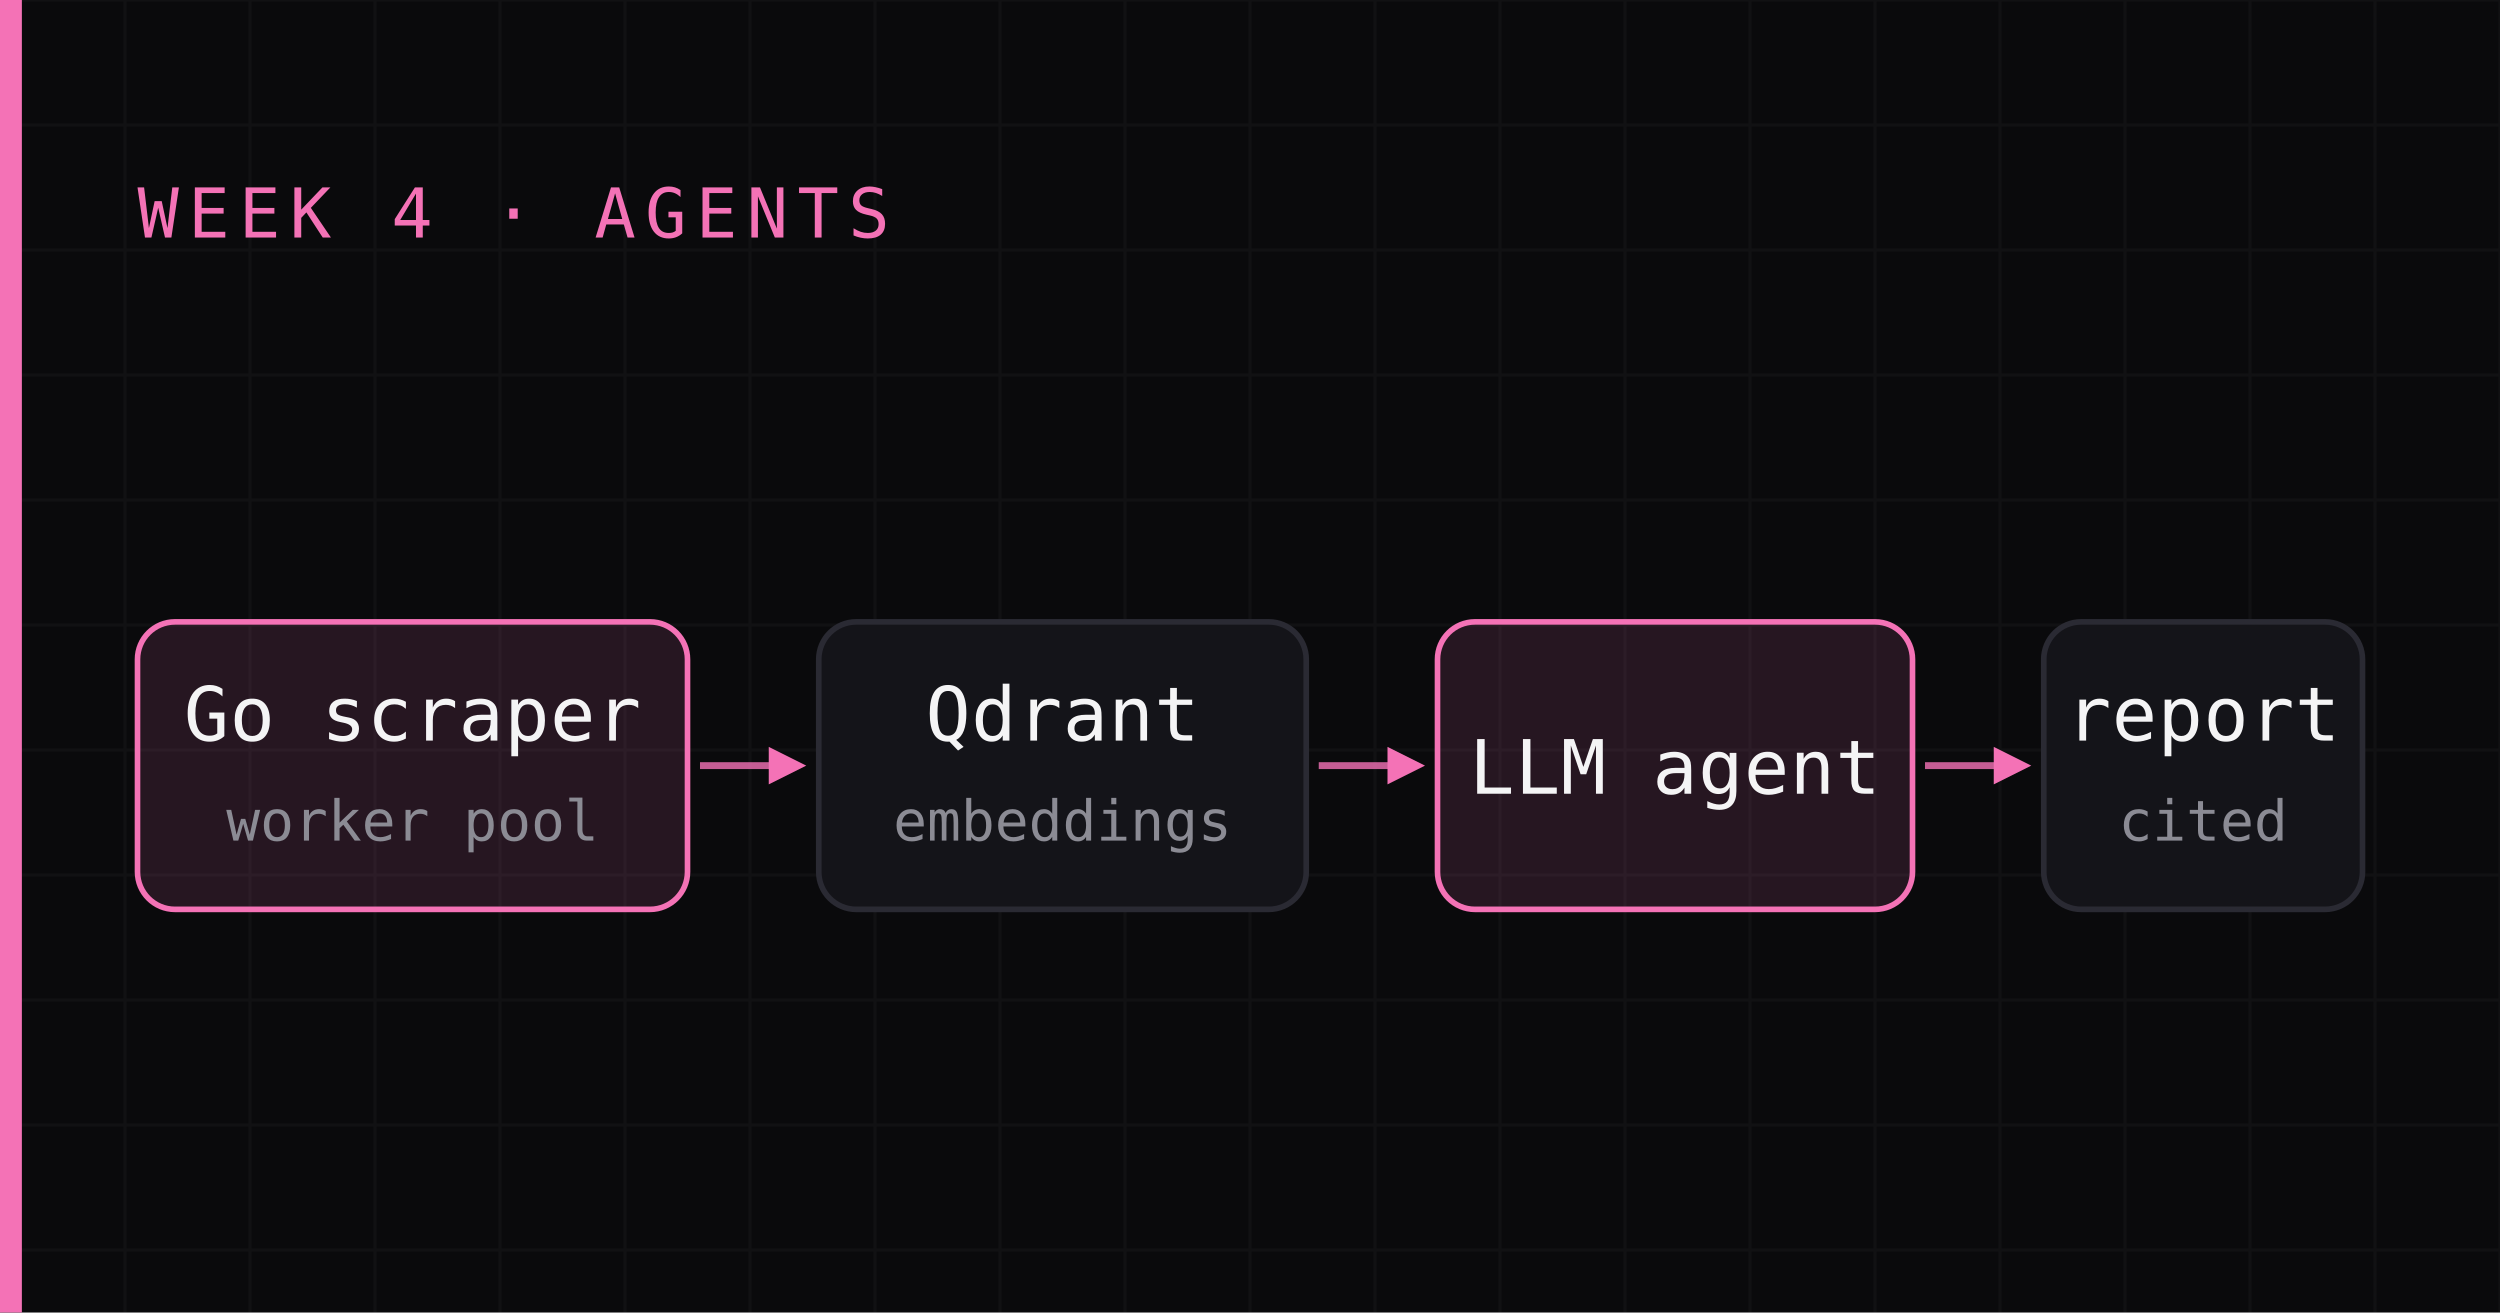
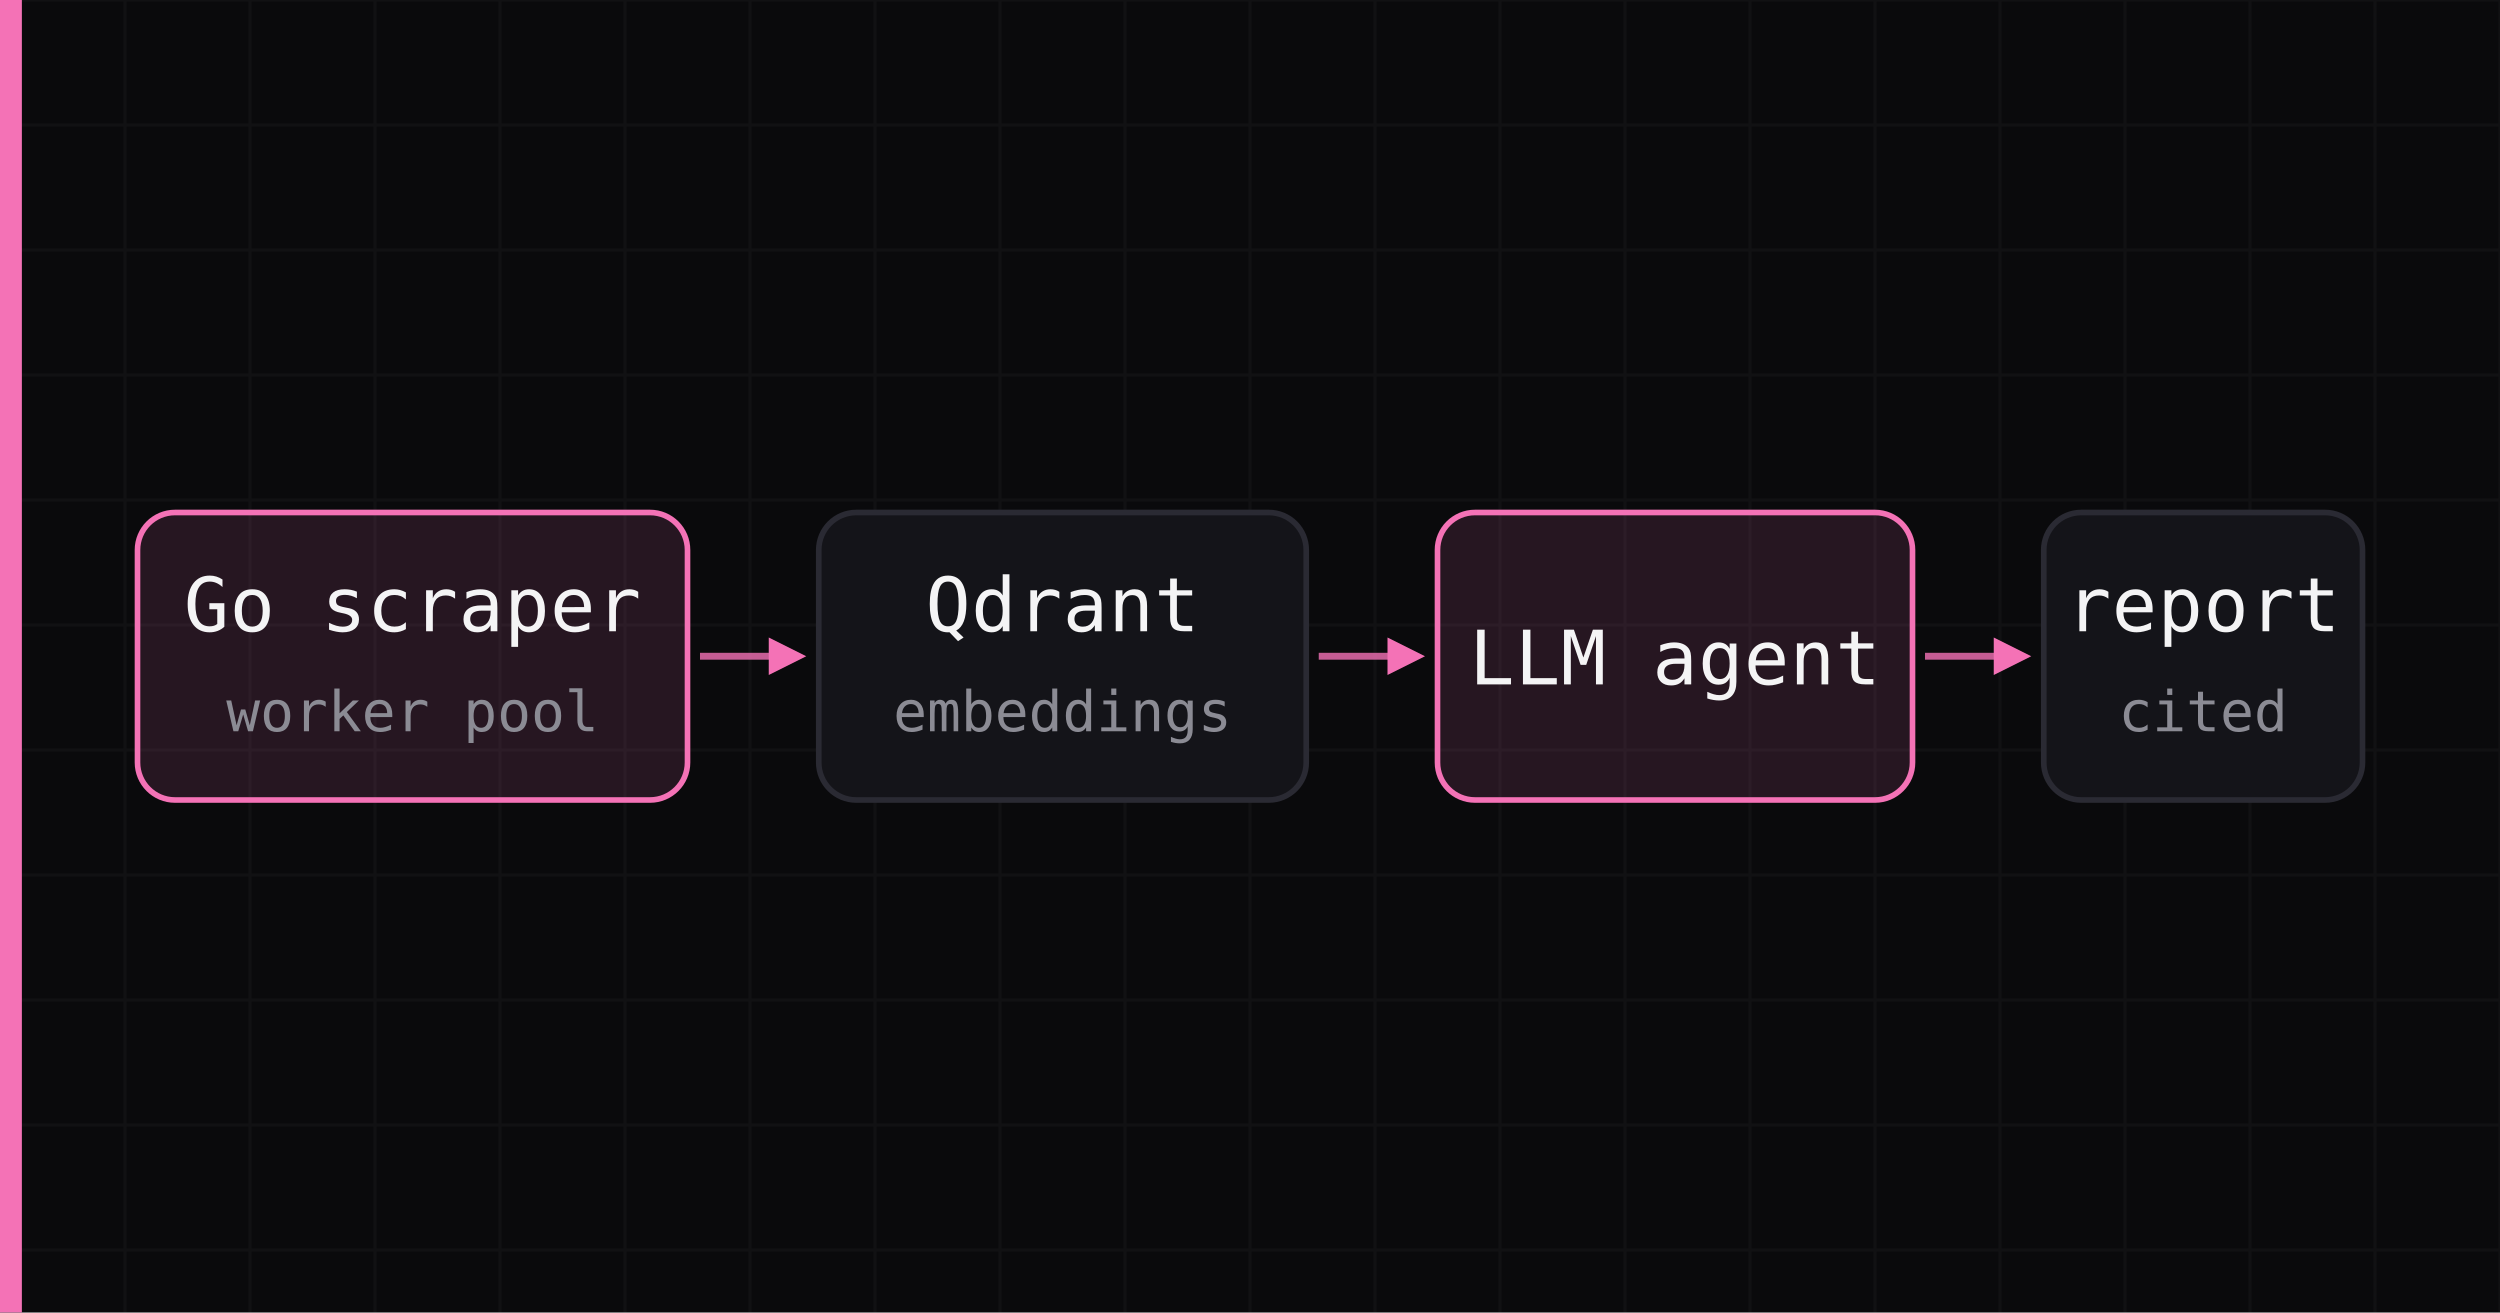
<svg xmlns="http://www.w3.org/2000/svg" viewBox="0 0 800 420" width="800" height="420" role="img" aria-label="A Go scraper feeds a vector store that an LLM agent turns into a cited report">
  <rect width="800" height="420" fill="#0a0a0c" />
  <g stroke="#ffffff" stroke-width="1" opacity="0.03">
    <line x1="0" y1="0" x2="0" y2="420" />
    <line x1="40" y1="0" x2="40" y2="420" />
    <line x1="80" y1="0" x2="80" y2="420" />
    <line x1="120" y1="0" x2="120" y2="420" />
    <line x1="160" y1="0" x2="160" y2="420" />
    <line x1="200" y1="0" x2="200" y2="420" />
    <line x1="240" y1="0" x2="240" y2="420" />
    <line x1="280" y1="0" x2="280" y2="420" />
    <line x1="320" y1="0" x2="320" y2="420" />
    <line x1="360" y1="0" x2="360" y2="420" />
    <line x1="400" y1="0" x2="400" y2="420" />
    <line x1="440" y1="0" x2="440" y2="420" />
    <line x1="480" y1="0" x2="480" y2="420" />
    <line x1="520" y1="0" x2="520" y2="420" />
    <line x1="560" y1="0" x2="560" y2="420" />
    <line x1="600" y1="0" x2="600" y2="420" />
    <line x1="640" y1="0" x2="640" y2="420" />
    <line x1="680" y1="0" x2="680" y2="420" />
    <line x1="720" y1="0" x2="720" y2="420" />
    <line x1="760" y1="0" x2="760" y2="420" />
    <line x1="800" y1="0" x2="800" y2="420" />
    <line x1="0" y1="0" x2="800" y2="0" />
    <line x1="0" y1="40" x2="800" y2="40" />
    <line x1="0" y1="80" x2="800" y2="80" />
    <line x1="0" y1="120" x2="800" y2="120" />
    <line x1="0" y1="160" x2="800" y2="160" />
    <line x1="0" y1="200" x2="800" y2="200" />
    <line x1="0" y1="240" x2="800" y2="240" />
    <line x1="0" y1="280" x2="800" y2="280" />
    <line x1="0" y1="320" x2="800" y2="320" />
    <line x1="0" y1="360" x2="800" y2="360" />
    <line x1="0" y1="400" x2="800" y2="400" />
  </g>
  <rect x="0" y="0" width="7" height="420" fill="#f472b6" />
-   <text x="44" y="76" font-family="ui-monospace, SFMono-Regular, Menlo, Consolas, monospace" font-size="22" fill="#f472b6" letter-spacing="3">WEEK 4 · AGENTS</text>
-   <rect x="44" y="199" width="176" height="92" rx="12" fill="#f472b61f" stroke="#f472b6" stroke-width="1.8" />
-   <text x="132.0" y="237.0" text-anchor="middle" font-family="ui-monospace, SFMono-Regular, Menlo, Consolas, monospace" font-size="24" fill="#f4f4f5" letter-spacing="0.2">Go scraper</text>
-   <text x="132.0" y="269.0" text-anchor="middle" font-family="ui-monospace, SFMono-Regular, Menlo, Consolas, monospace" font-size="18" fill="#8b8b94">worker pool</text>
-   <line x1="224" y1="245" x2="247" y2="245" stroke="#f472b6" stroke-width="2.2" opacity="0.8" />
-   <path d="M246 239 L258 245 L246 251 Z" fill="#f472b6" />
-   <rect x="262" y="199" width="156" height="92" rx="12" fill="#141419" stroke="#2a2a33" stroke-width="1.8" />
-   <text x="340.0" y="237.0" text-anchor="middle" font-family="ui-monospace, SFMono-Regular, Menlo, Consolas, monospace" font-size="24" fill="#f4f4f5" letter-spacing="0.2">Qdrant</text>
-   <text x="340.0" y="269.0" text-anchor="middle" font-family="ui-monospace, SFMono-Regular, Menlo, Consolas, monospace" font-size="18" fill="#8b8b94">embeddings</text>
-   <line x1="422" y1="245" x2="445" y2="245" stroke="#f472b6" stroke-width="2.2" opacity="0.8" />
-   <path d="M444 239 L456 245 L444 251 Z" fill="#f472b6" />
-   <rect x="460" y="199" width="152" height="92" rx="12" fill="#f472b61f" stroke="#f472b6" stroke-width="1.8" />
-   <text x="536.0" y="254.0" text-anchor="middle" font-family="ui-monospace, SFMono-Regular, Menlo, Consolas, monospace" font-size="24" fill="#f4f4f5" letter-spacing="0.2">LLM agent</text>
-   <line x1="616" y1="245" x2="639" y2="245" stroke="#f472b6" stroke-width="2.2" opacity="0.8" />
-   <path d="M638 239 L650 245 L638 251 Z" fill="#f472b6" />
-   <rect x="654" y="199" width="102" height="92" rx="12" fill="#141419" stroke="#2a2a33" stroke-width="1.8" />
-   <text x="705.0" y="237.0" text-anchor="middle" font-family="ui-monospace, SFMono-Regular, Menlo, Consolas, monospace" font-size="24" fill="#f4f4f5" letter-spacing="0.2">report</text>
-   <text x="705.0" y="269.0" text-anchor="middle" font-family="ui-monospace, SFMono-Regular, Menlo, Consolas, monospace" font-size="18" fill="#8b8b94">cited</text>
+   <g transform="translate(0,-35)">
+     <rect x="44" y="199" width="176" height="92" rx="12" fill="#f472b61f" stroke="#f472b6" stroke-width="1.8" />
+     <text x="132.0" y="237.0" text-anchor="middle" font-family="ui-monospace, SFMono-Regular, Menlo, Consolas, monospace" font-size="24" fill="#f4f4f5" letter-spacing="0.2">Go scraper</text>
+     <text x="132.0" y="269.0" text-anchor="middle" font-family="ui-monospace, SFMono-Regular, Menlo, Consolas, monospace" font-size="18" fill="#8b8b94">worker pool</text>
+     <line x1="224" y1="245" x2="247" y2="245" stroke="#f472b6" stroke-width="2.2" opacity="0.8" />
+     <path d="M246 239 L258 245 L246 251 Z" fill="#f472b6" />
+     <rect x="262" y="199" width="156" height="92" rx="12" fill="#141419" stroke="#2a2a33" stroke-width="1.8" />
+     <text x="340.0" y="237.0" text-anchor="middle" font-family="ui-monospace, SFMono-Regular, Menlo, Consolas, monospace" font-size="24" fill="#f4f4f5" letter-spacing="0.2">Qdrant</text>
+     <text x="340.0" y="269.0" text-anchor="middle" font-family="ui-monospace, SFMono-Regular, Menlo, Consolas, monospace" font-size="18" fill="#8b8b94">embeddings</text>
+     <line x1="422" y1="245" x2="445" y2="245" stroke="#f472b6" stroke-width="2.2" opacity="0.8" />
+     <path d="M444 239 L456 245 L444 251 Z" fill="#f472b6" />
+     <rect x="460" y="199" width="152" height="92" rx="12" fill="#f472b61f" stroke="#f472b6" stroke-width="1.8" />
+     <text x="536.0" y="254.0" text-anchor="middle" font-family="ui-monospace, SFMono-Regular, Menlo, Consolas, monospace" font-size="24" fill="#f4f4f5" letter-spacing="0.2">LLM agent</text>
+     <line x1="616" y1="245" x2="639" y2="245" stroke="#f472b6" stroke-width="2.2" opacity="0.8" />
+     <path d="M638 239 L650 245 L638 251 Z" fill="#f472b6" />
+     <rect x="654" y="199" width="102" height="92" rx="12" fill="#141419" stroke="#2a2a33" stroke-width="1.8" />
+     <text x="705.0" y="237.0" text-anchor="middle" font-family="ui-monospace, SFMono-Regular, Menlo, Consolas, monospace" font-size="24" fill="#f4f4f5" letter-spacing="0.2">report</text>
+     <text x="705.0" y="269.0" text-anchor="middle" font-family="ui-monospace, SFMono-Regular, Menlo, Consolas, monospace" font-size="18" fill="#8b8b94">cited</text>
+   </g>
</svg>
